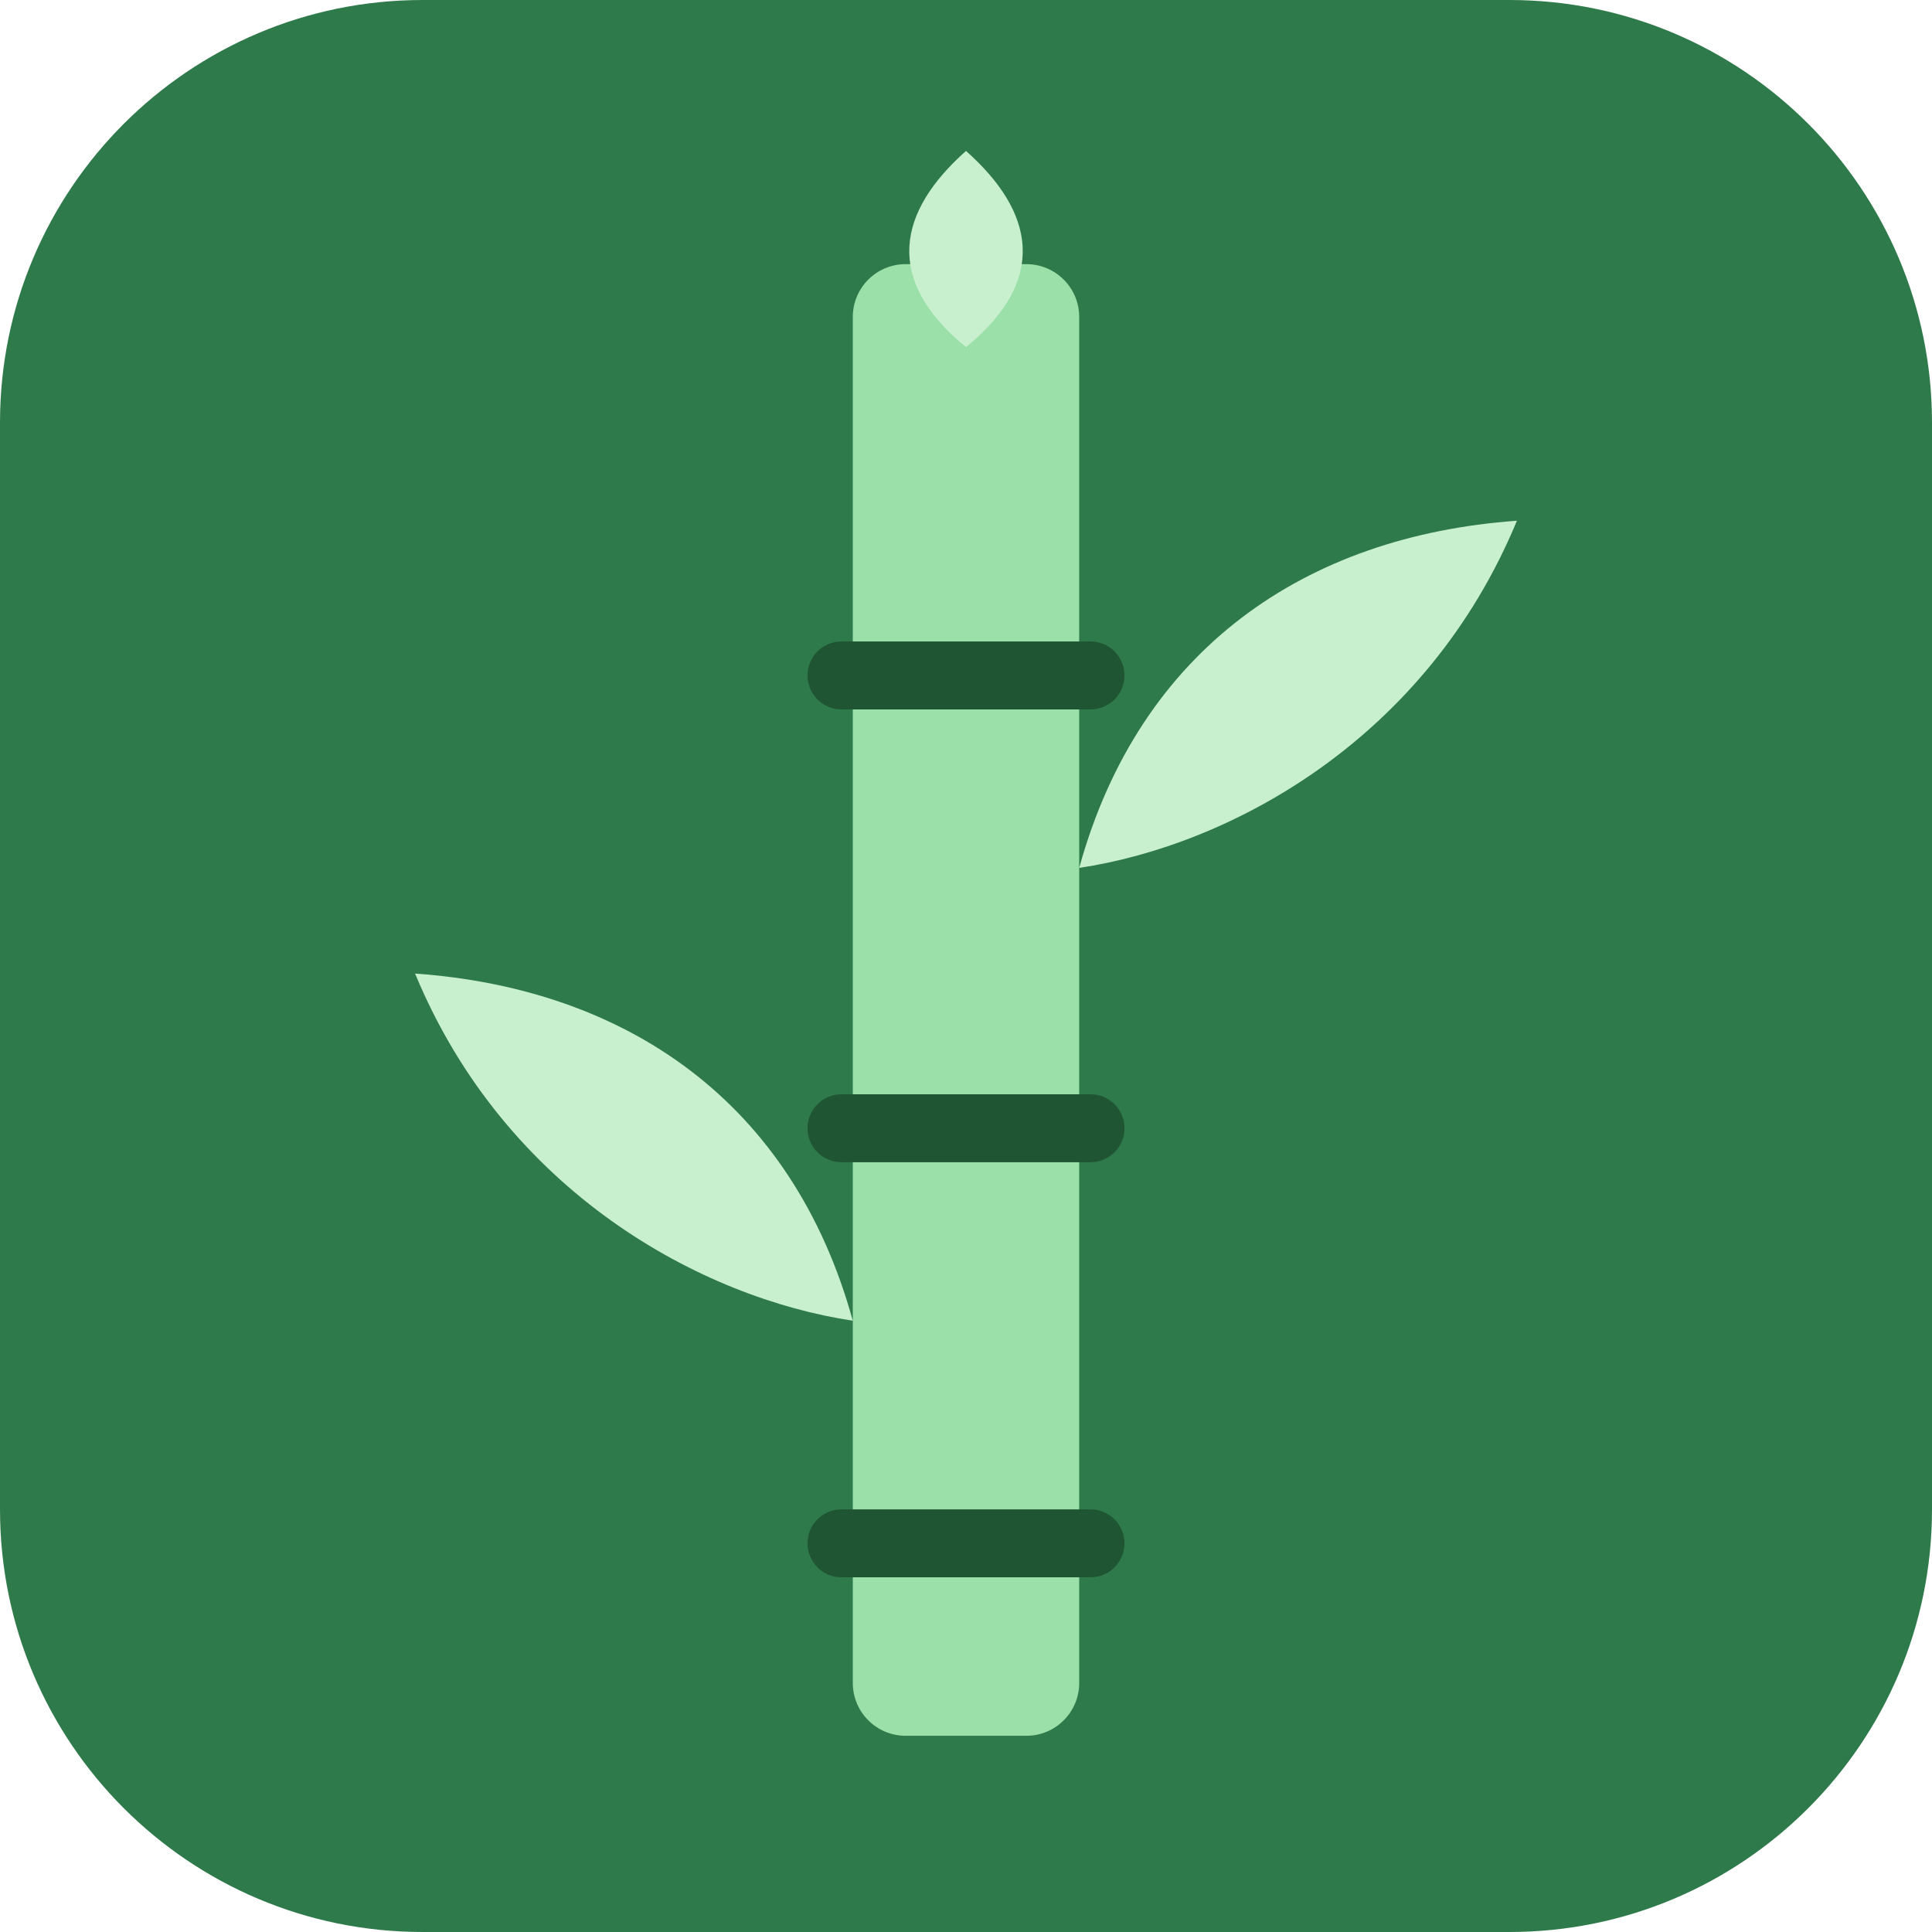
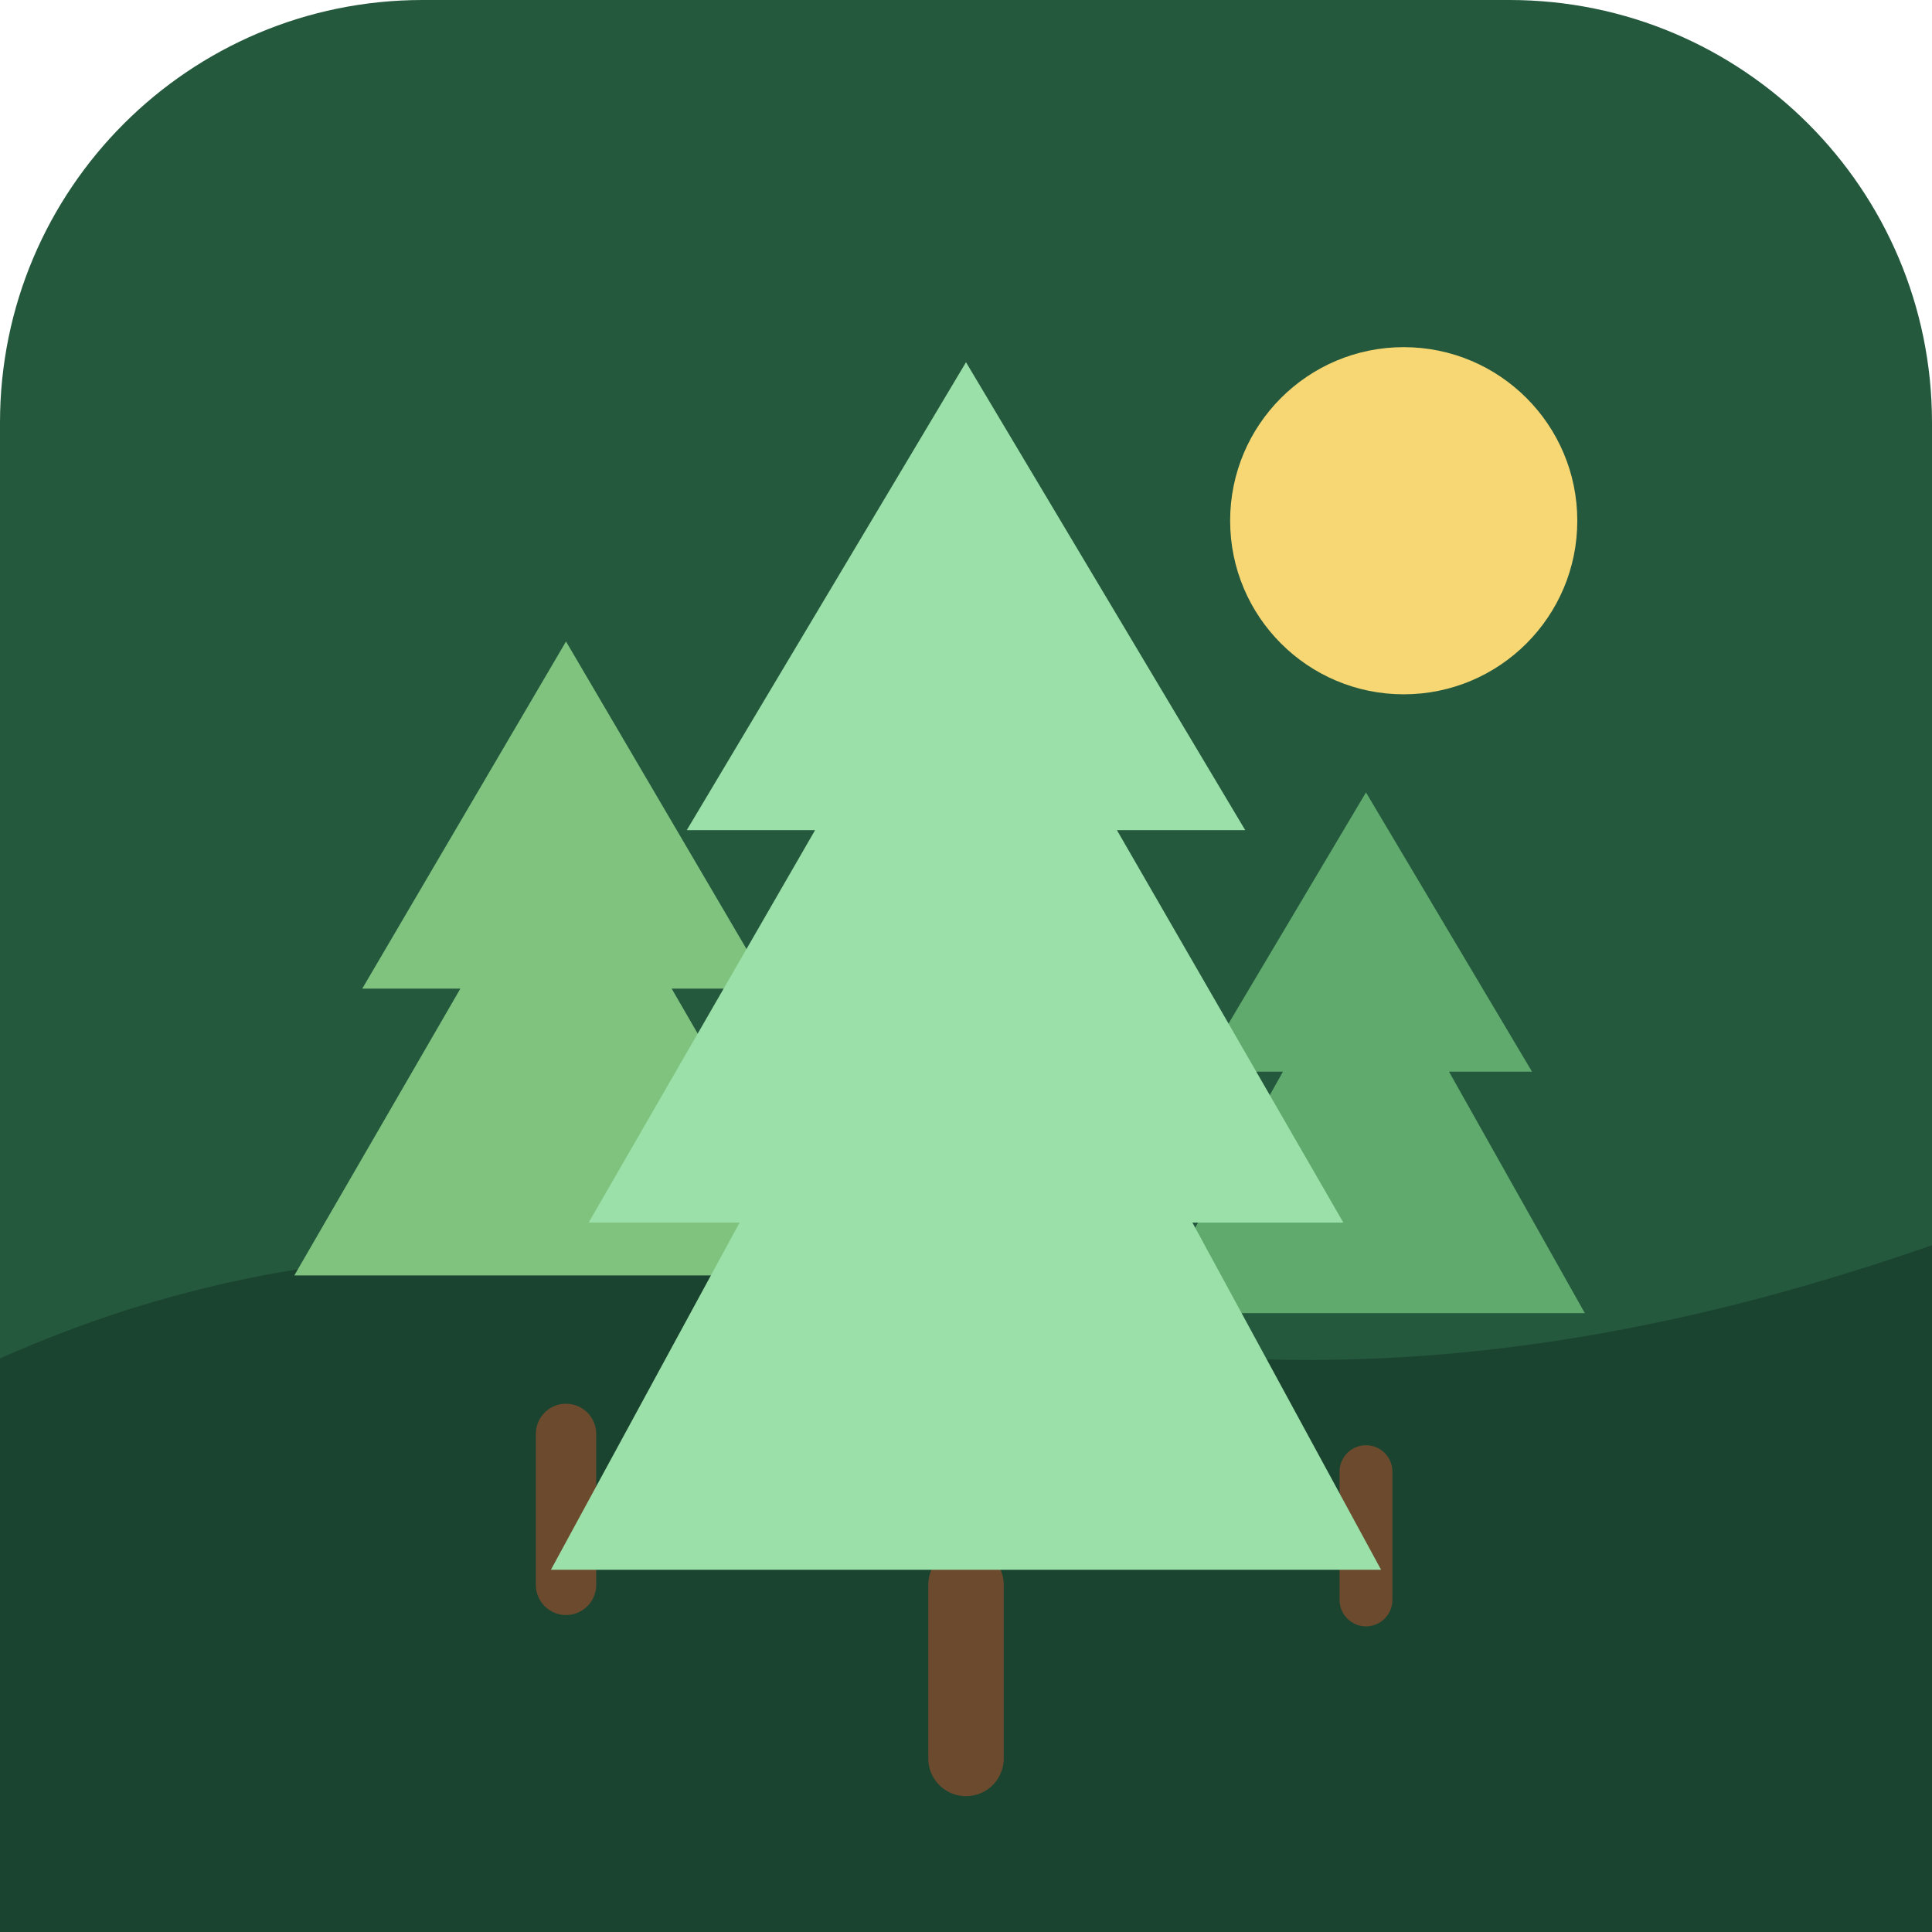
<svg xmlns="http://www.w3.org/2000/svg" viewBox="0 0 512 512">
-   <rect width="512" height="512" rx="112" fill="#2F7A4B" />
-   <rect x="226" y="70" width="60" height="390" rx="14" fill="#9BE0A8" />
-   <rect x="214" y="170" width="84" height="18" rx="9" fill="#1F5533" />
-   <rect x="214" y="290" width="84" height="18" rx="9" fill="#1F5533" />
-   <rect x="214" y="400" width="84" height="18" rx="9" fill="#1F5533" />
-   <path d="M286 230c40-6 92-34 116-92-56 4-100 34-116 92z" fill="#C8F0CF" />
-   <path d="M226 350c-40-6-92-34-116-92 56 4 100 34 116 92z" fill="#C8F0CF" />
-   <path d="M256 40c18 16 22 34 0 52-22-18-18-36 0-52z" fill="#C8F0CF" />
+   <rect width="512" height="512" rx="112" fill="#24593D" />
+   <circle cx="372" cy="138" r="46" fill="#F7D774" />
+   <path d="M0 360c90-40 170-30 256-10s170 10 256-20v182H0z" fill="#1B4430" />
+   <path d="M150 380v40" stroke="#6B4A2E" stroke-width="16" stroke-linecap="round" />
+   <path d="M150 170 96 262h26l-44 76h144l-44-76h26z" fill="#7FC37F" />
+   <path d="M362 390v34" stroke="#6B4A2E" stroke-width="14" stroke-linecap="round" />
+   <path d="M362 210l-44 74h22l-36 64h116l-36-64h22z" fill="#5FAA6C" />
+   <path d="M256 420v46" stroke="#6B4A2E" stroke-width="20" stroke-linecap="round" />
+   <path d="M256 96l-74 124h34l-60 104h40l-50 92h220l-50-92h40l-60-104h34z" fill="#9BE0A8" />
</svg>
